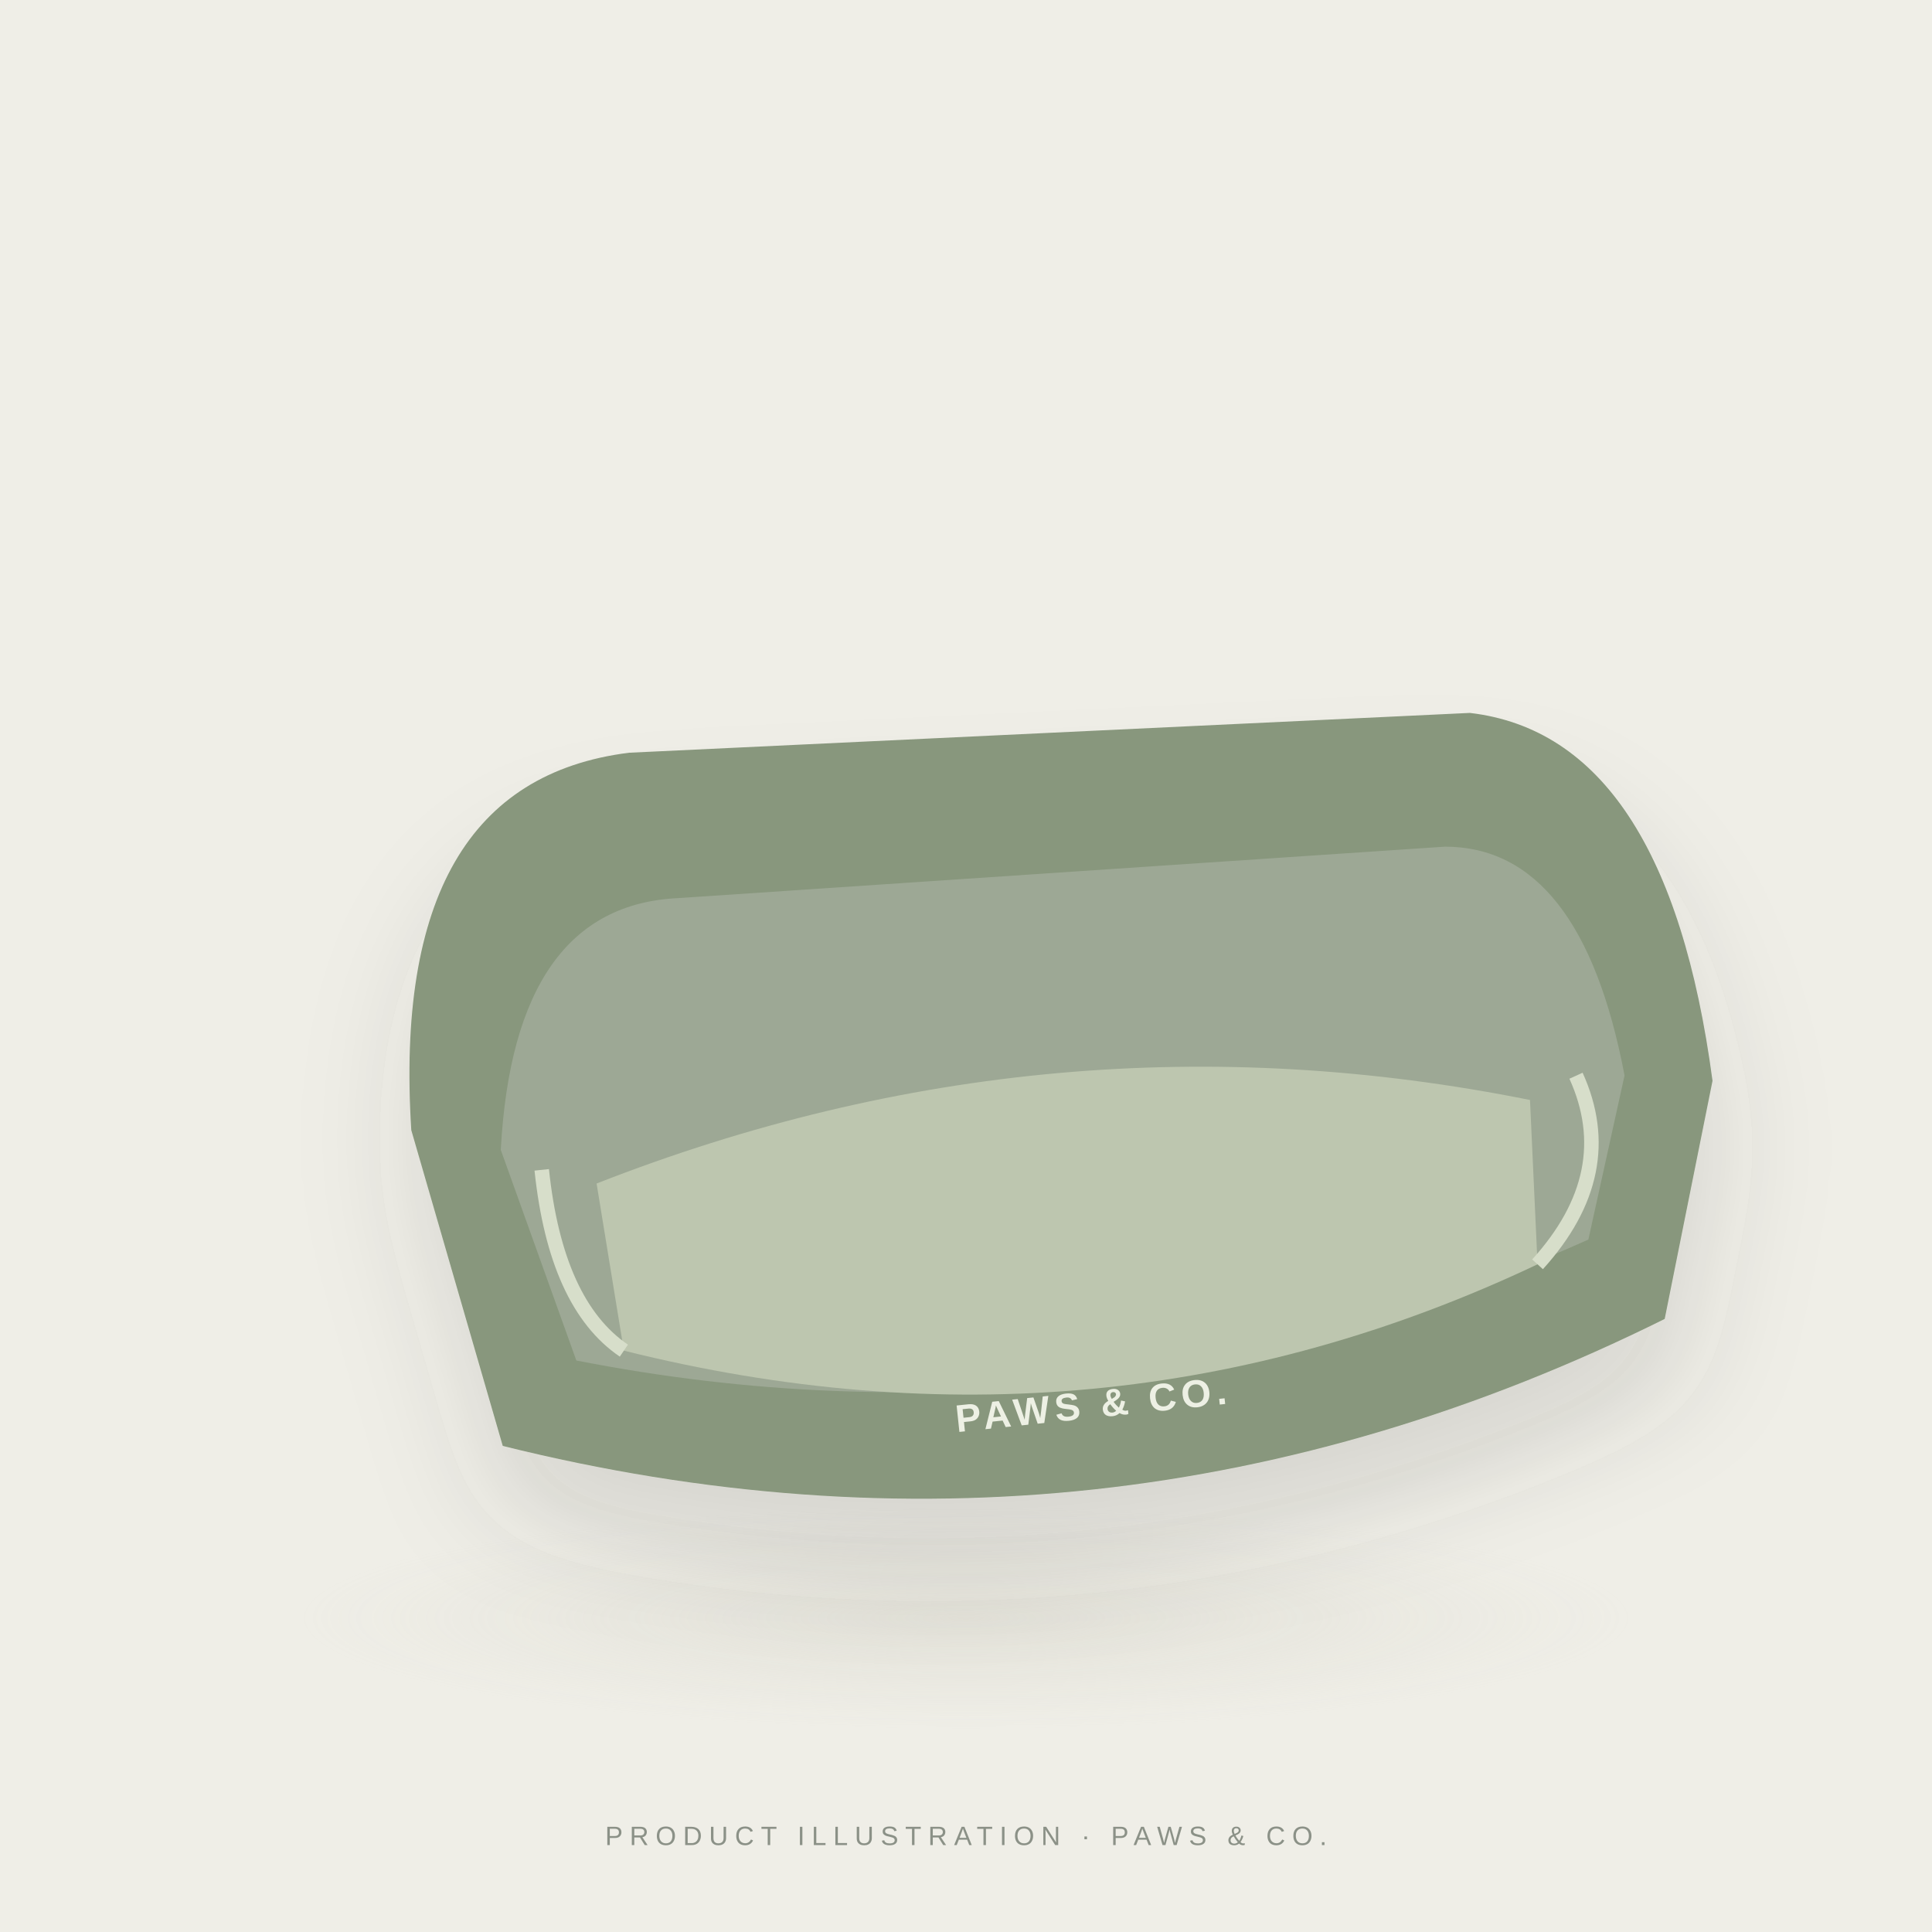
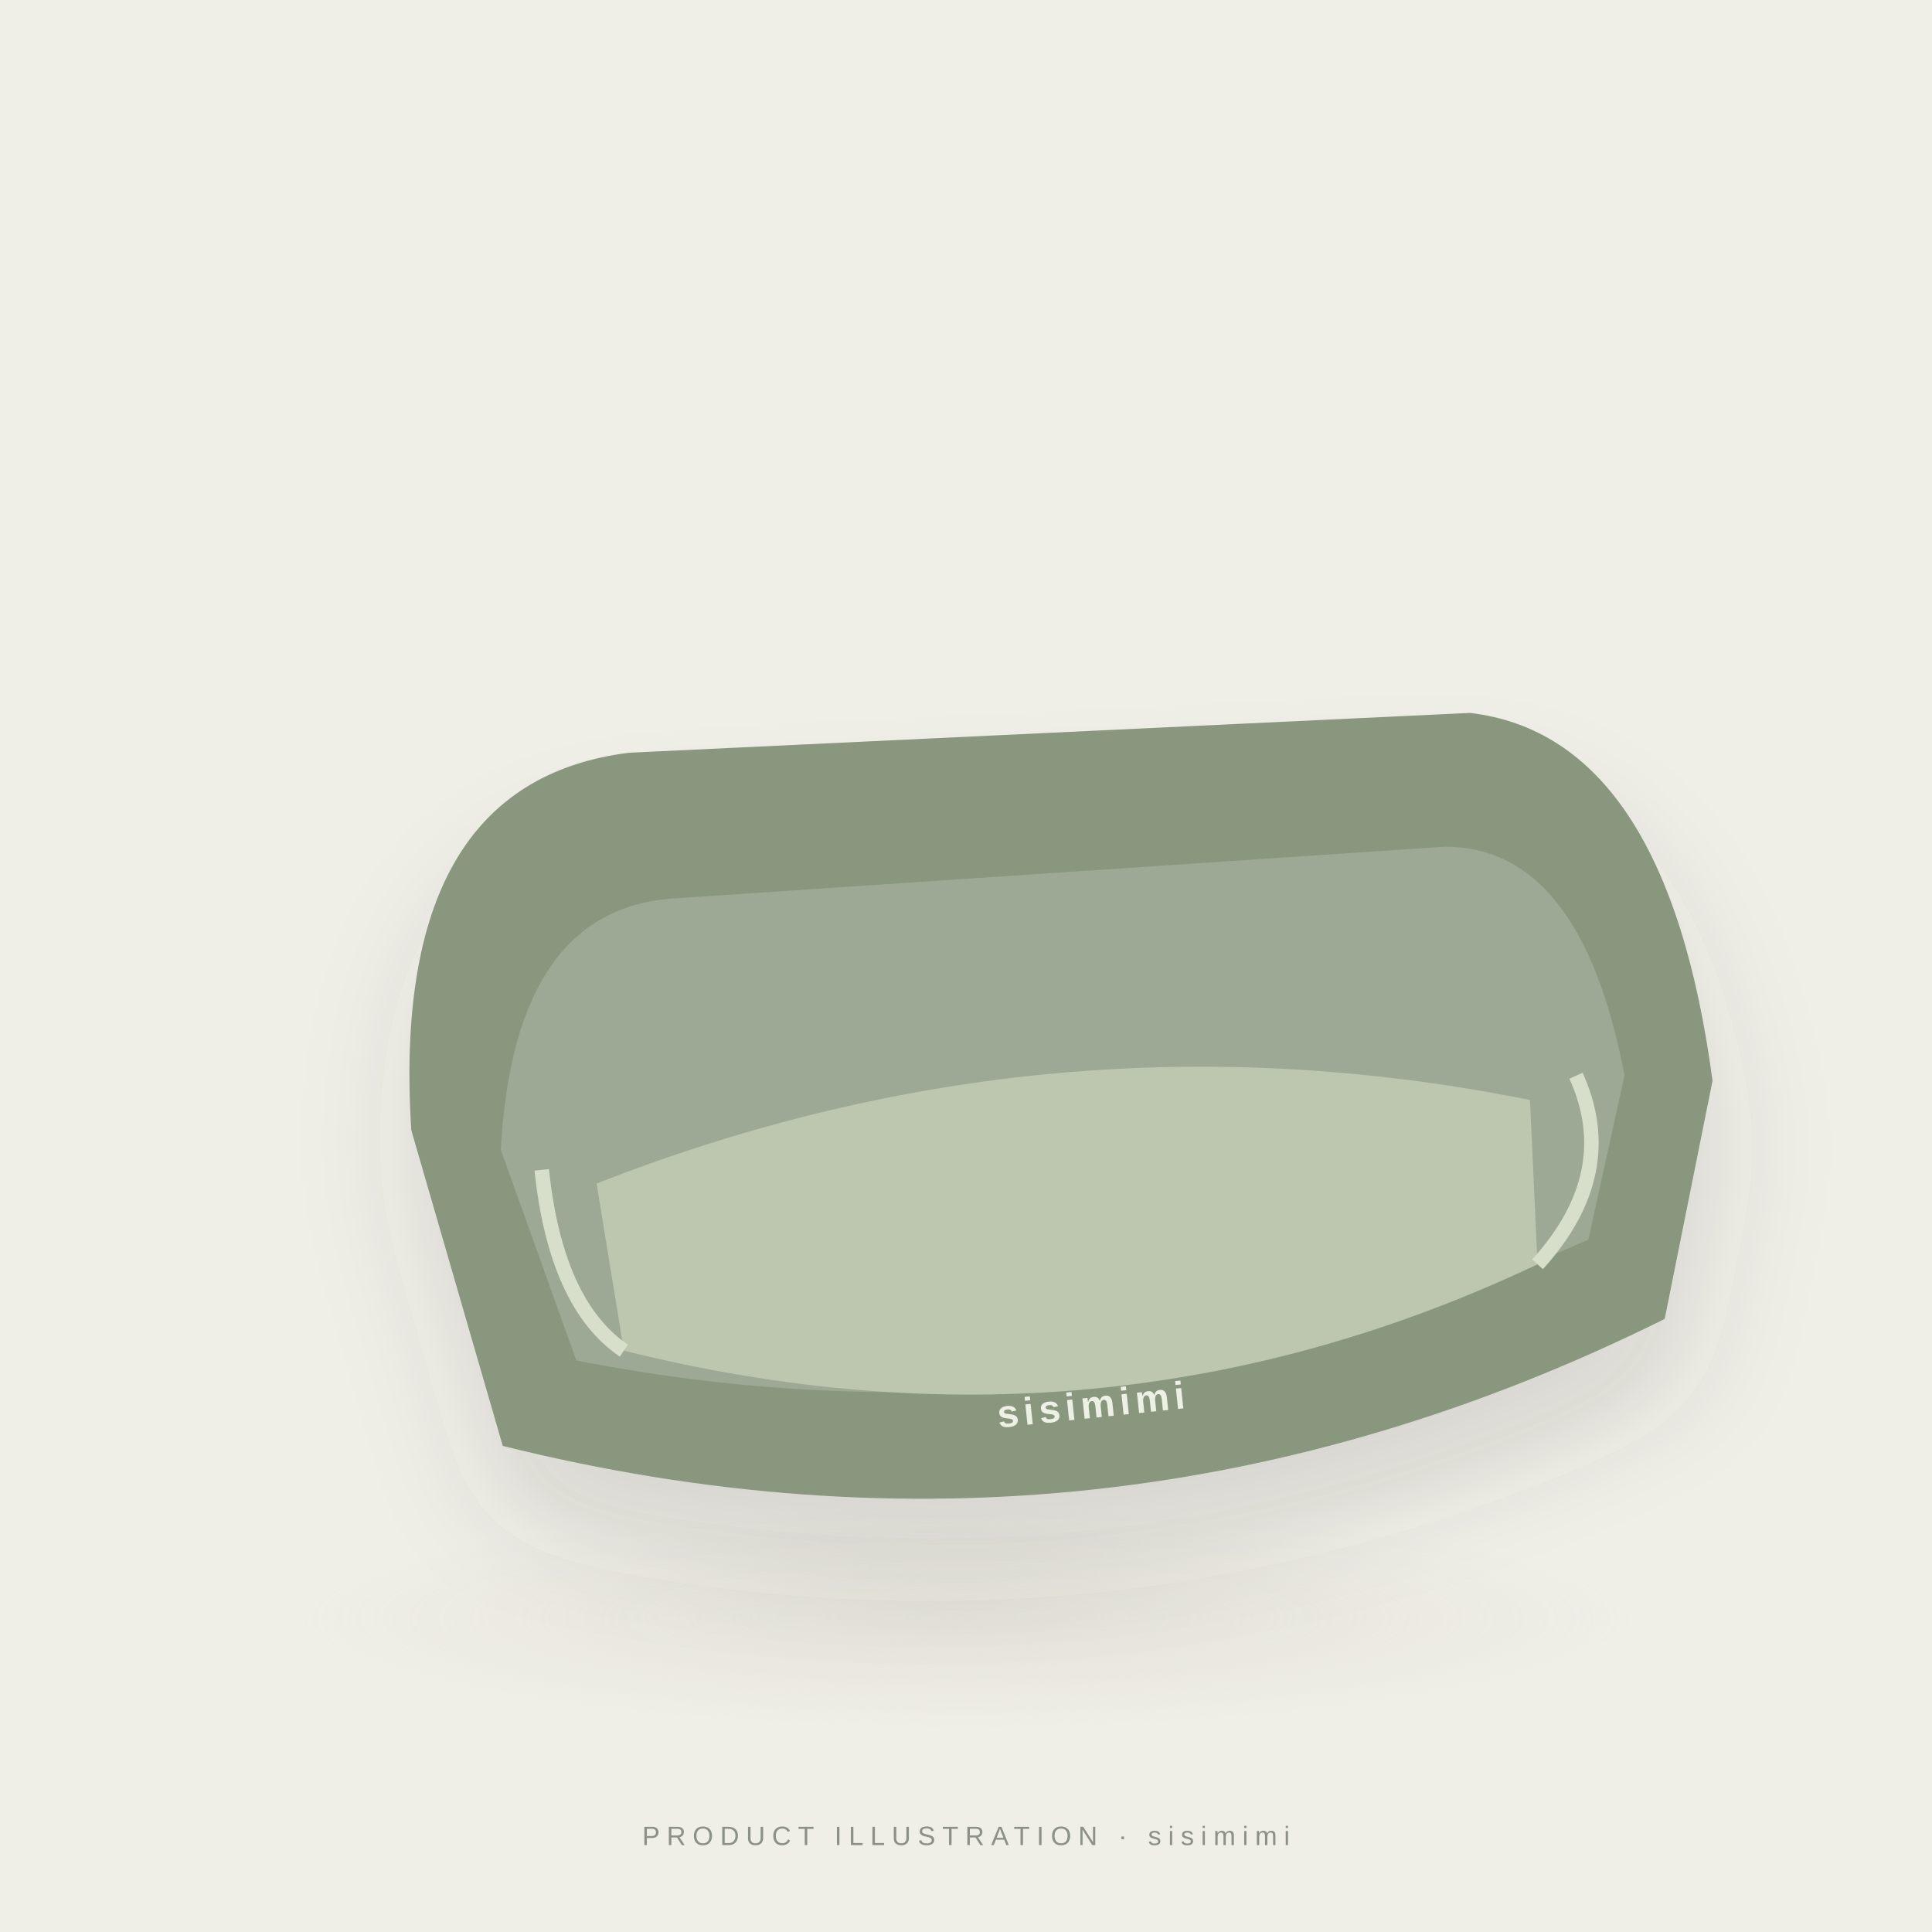
<svg xmlns="http://www.w3.org/2000/svg" viewBox="0 0 400 400" role="img" aria-label="Giường Linen Nest — hình minh họa sản phẩm">
  <defs>
    <linearGradient id="paper" x1="0" y1="0" x2="1" y2="0">
      <stop stop-color="#e7e0d1" />
      <stop offset=".35" stop-color="#f7f2e7" />
      <stop offset=".7" stop-color="#efe8d9" />
      <stop offset="1" stop-color="#dcd5c6" />
    </linearGradient>
    <linearGradient id="metal">
      <stop stop-color="#b8b8af" />
      <stop offset=".28" stop-color="#e3e3db" />
      <stop offset=".7" stop-color="#d4d4c9" />
      <stop offset="1" stop-color="#acaca1" />
    </linearGradient>
    <filter id="shadow" x="-40%" y="-30%" width="180%" height="190%">
      <feDropShadow dx="0" dy="15" stdDeviation="11" flood-color="#4d4b3c" flood-opacity=".14" />
    </filter>
    <radialGradient id="ground">
      <stop stop-color="#c9c7ba" stop-opacity=".3" />
      <stop offset="1" stop-color="#c9c7ba" stop-opacity="0" />
    </radialGradient>
  </defs>
  <rect width="400" height="400" fill="#efeee7" />
  <ellipse cx="200" cy="335" rx="138" ry="23" fill="url(#ground)" />
  <g transform="translate(18 -4) rotate(-6 200 220)" filter="url(#shadow)">
    <path d="M66 224Q69 152 119 151L293 161Q333 170 335 242L320 290Q199 335 78 291Z" fill="#88977d" />
    <path d="M84 230Q92 180 126 182L285 188Q313 191 317 239L306 272Q199 307 95 275Z" fill="#9da895" />
    <path d="M103 239Q201 212 297 242L295 276Q201 309 105 274Z" fill="#bdc6af" />
    <path d="M92 235Q92 263 105 274M307 238Q314 259 295 276" fill="none" stroke="#d7deca" stroke-width="3" />
-     <text x="200" y="298" text-anchor="middle" font-family="Arial,sans-serif" font-size="8" font-weight="700" fill="#edf0e4" letter-spacing="1">PAWS &amp; CO.</text>
+     <text x="200" y="298" text-anchor="middle" font-family="Arial,sans-serif" font-size="8" font-weight="700" fill="#edf0e4" letter-spacing="1">sisimimi</text>
  </g>
-   <text x="200" y="382" text-anchor="middle" fill="#8b9187" font-family="Arial,sans-serif" font-size="5.5" letter-spacing="1.4">PRODUCT ILLUSTRATION · PAWS &amp; CO.</text>
+   <text x="200" y="382" text-anchor="middle" fill="#8b9187" font-family="Arial,sans-serif" font-size="5.5" letter-spacing="1.4">PRODUCT ILLUSTRATION · sisimimi</text>
</svg>
